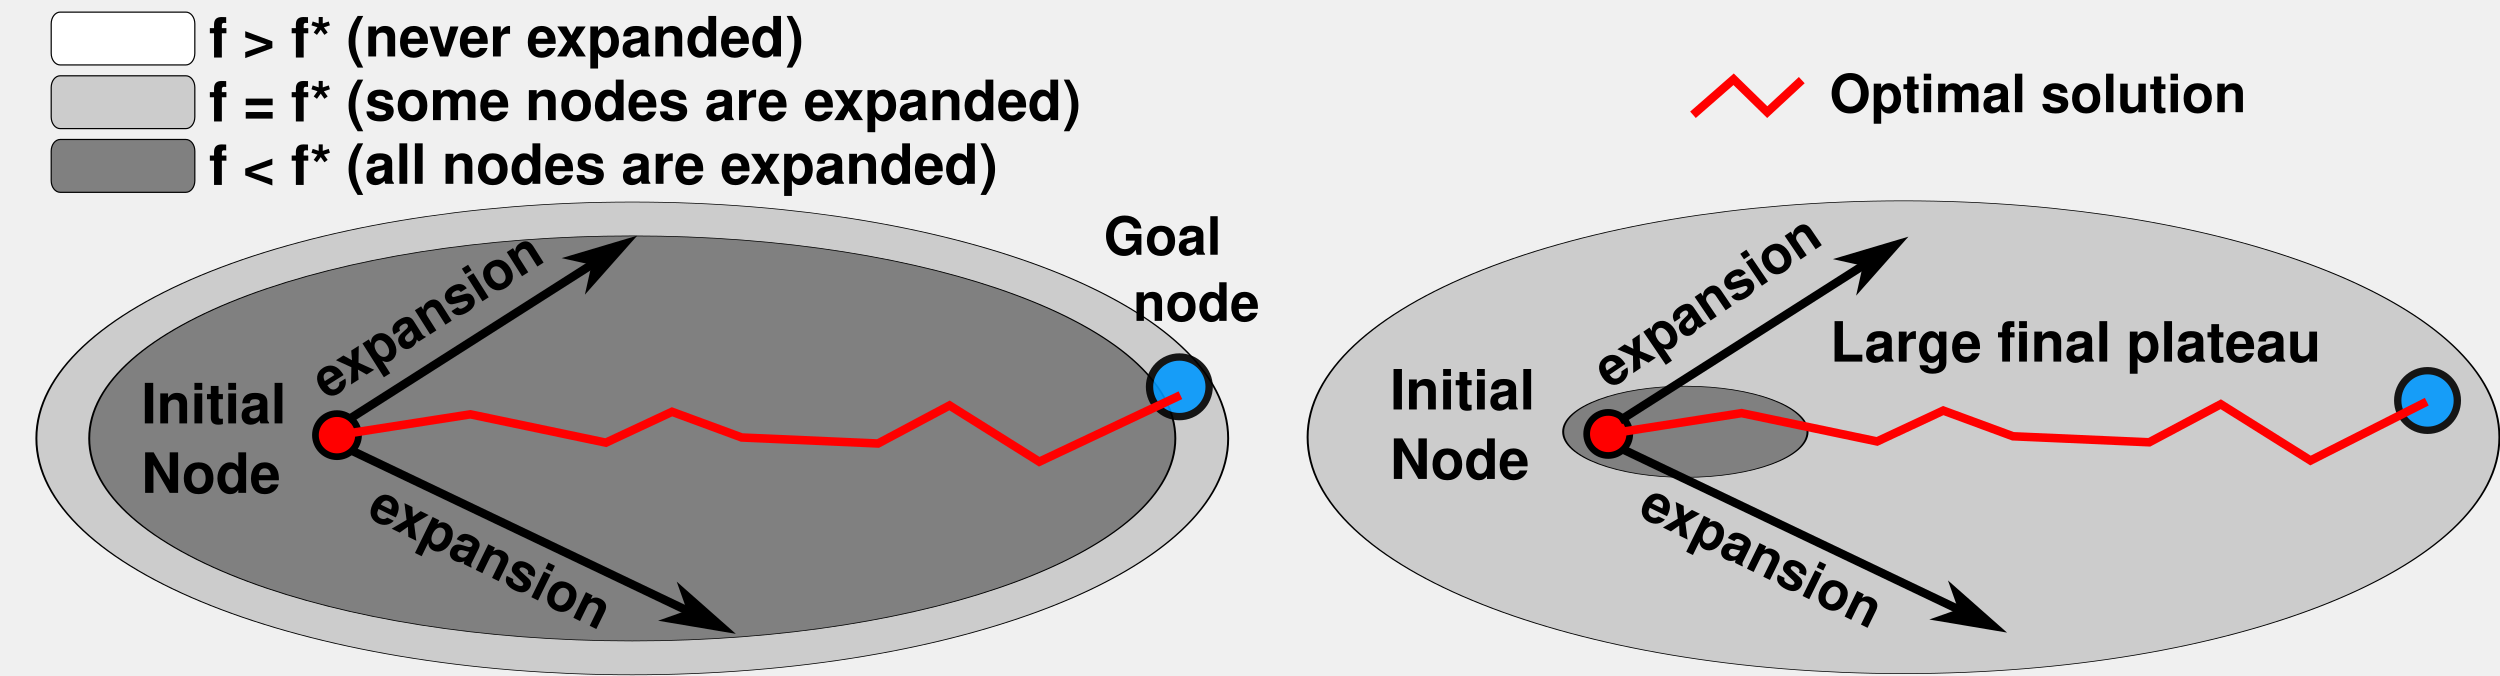
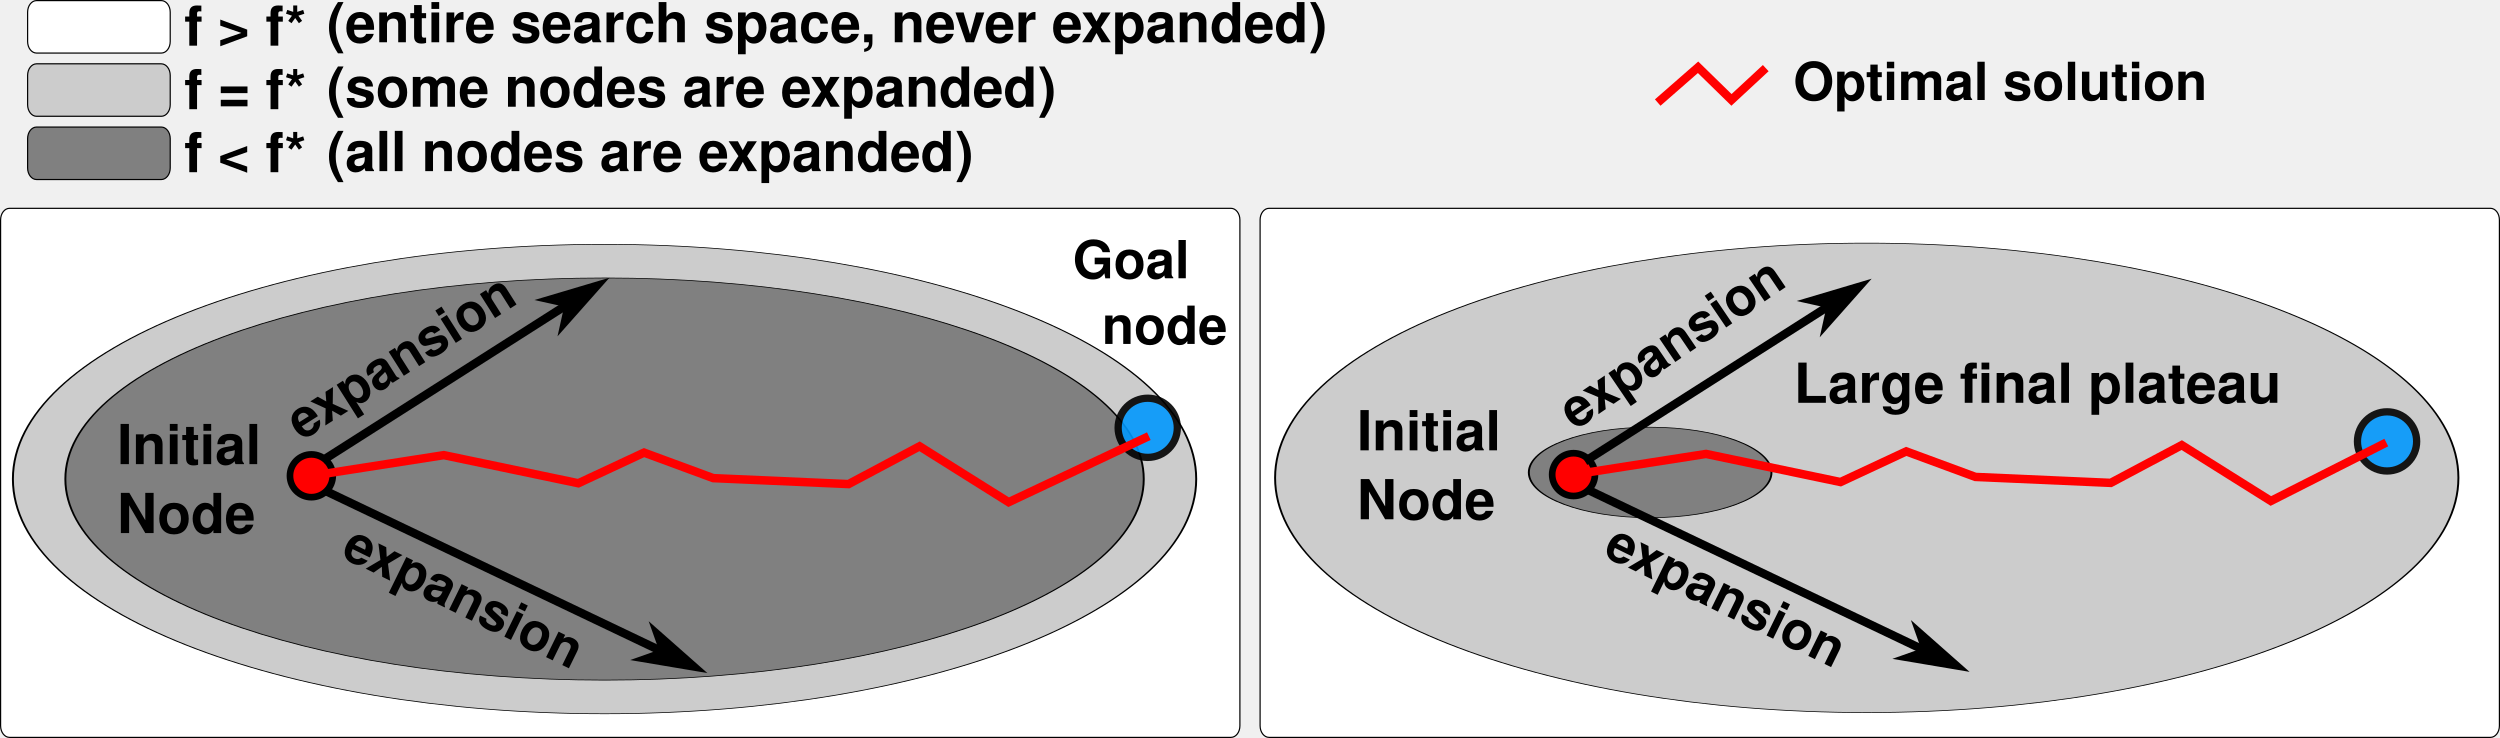
- <svg xmlns="http://www.w3.org/2000/svg" width="540" height="145.89" id="svg2" version="1.1">
+ <svg xmlns="http://www.w3.org/2000/svg" width="543.866" height="160.543" id="svg2" version="1.1">
  <defs id="defs4">
    <marker orient="auto" refY="0" refX="0" id="Arrow1Send" style="overflow:visible">
      <path id="path6182" d="M 0,0 5,-5 -12.5,0 5,5 0,0 z" style="fill-rule:evenodd;stroke:#000000;stroke-width:1pt" transform="matrix(-0.2,0,0,-0.2,-1.2,0)" />
    </marker>
    <marker orient="auto" refY="0" refX="0" id="Arrow1Mend" style="overflow:visible">
      <path id="path6106" d="M 0,0 5,-5 -12.5,0 5,5 0,0 z" style="fill-rule:evenodd;stroke:#000000;stroke-width:1pt" transform="matrix(-0.4,0,0,-0.4,-4,0)" />
    </marker>
    <marker orient="auto" refY="0" refX="0" id="Arrow1Lstart" style="overflow:visible">
      <path id="path14925" d="M 0,0 5,-5 -12.5,0 5,5 0,0 z" style="fill-rule:evenodd;stroke:#000000;stroke-width:1pt" transform="matrix(0.8,0,0,0.8,10,0)" />
    </marker>
    <marker orient="auto" refY="0" refX="0" id="Arrow1Lend" style="overflow:visible">
      <path id="path14928" d="M 0,0 5,-5 -12.5,0 5,5 0,0 z" style="fill-rule:evenodd;stroke:#000000;stroke-width:1pt" transform="matrix(-0.8,0,0,-0.8,-10,0)" />
    </marker>
    <marker orient="auto" refY="0" refX="0" id="Arrow1Lstart-7" style="overflow:visible">
      <path id="path14925-5" d="M 0,0 5,-5 -12.5,0 5,5 0,0 z" style="fill-rule:evenodd;stroke:#000000;stroke-width:1pt" transform="matrix(0.8,0,0,0.8,10,0)" />
    </marker>
    <marker orient="auto" refY="0" refX="0" id="Arrow1Lend-5" style="overflow:visible">
      <path id="path14928-5" d="M 0,0 5,-5 -12.5,0 5,5 0,0 z" style="fill-rule:evenodd;stroke:#000000;stroke-width:1pt" transform="matrix(-0.8,0,0,-0.8,-10,0)" />
    </marker>
    <marker orient="auto" refY="0" refX="0" id="Arrow1Lend-2" style="overflow:visible">
      <path id="path14928-0" d="M 0,0 5,-5 -12.5,0 5,5 0,0 z" style="fill-rule:evenodd;stroke:#000000;stroke-width:1pt" transform="matrix(-0.8,0,0,-0.8,-10,0)" />
    </marker>
    <marker orient="auto" refY="0" refX="0" id="Arrow1Lend-58" style="overflow:visible">
      <path id="path14928-9" d="M 0,0 5,-5 -12.5,0 5,5 0,0 z" style="fill-rule:evenodd;stroke:#000000;stroke-width:1pt" transform="matrix(-0.8,0,0,-0.8,-10,0)" />
    </marker>
    <marker orient="auto" refY="0" refX="0" id="Arrow1Lend-6" style="overflow:visible">
      <path id="path14928-6" d="M 0,0 5,-5 -12.5,0 5,5 0,0 z" style="fill-rule:evenodd;stroke:#000000;stroke-width:1pt" transform="matrix(-0.8,0,0,-0.8,-10,0)" />
    </marker>
    <marker orient="auto" refY="0" refX="0" id="Arrow1Send-0" style="overflow:visible">
      <path id="path6182-1" d="M 0,0 5,-5 -12.5,0 5,5 0,0 z" style="fill-rule:evenodd;stroke:#000000;stroke-width:1pt" transform="matrix(-0.2,0,0,-0.2,-1.2,0)" />
    </marker>
    <marker orient="auto" refY="0" refX="0" id="Arrow1Send-8" style="overflow:visible">
      <path id="path6182-0" d="M 0,0 5,-5 -12.5,0 5,5 0,0 z" style="fill-rule:evenodd;stroke:#000000;stroke-width:1pt" transform="matrix(-0.2,0,0,-0.2,-1.2,0)" />
    </marker>
    <marker orient="auto" refY="0" refX="0" id="Arrow1Send-6" style="overflow:visible">
      <path id="path6182-6" d="M 0,0 5,-5 -12.5,0 5,5 0,0 z" style="fill-rule:evenodd;stroke:#000000;stroke-width:1pt" transform="matrix(-0.2,0,0,-0.2,-1.2,0)" />
    </marker>
    <marker orient="auto" refY="0" refX="0" id="Arrow1Send-61" style="overflow:visible">
      <path id="path6182-18" d="M 0,0 5,-5 -12.5,0 5,5 0,0 z" style="fill-rule:evenodd;stroke:#000000;stroke-width:1pt" transform="matrix(-0.2,0,0,-0.2,-1.2,0)" />
    </marker>
    <marker orient="auto" refY="0" refX="0" id="Arrow1Mend-3" style="overflow:visible">
      <path id="path6106-4" d="M 0,0 5,-5 -12.5,0 5,5 0,0 z" style="fill-rule:evenodd;stroke:#000000;stroke-width:1pt" transform="matrix(-0.4,0,0,-0.4,-4,0)" />
    </marker>
    <marker orient="auto" refY="0" refX="0" id="Arrow1Mend-8" style="overflow:visible">
      <path id="path6106-9" d="M 0,0 5,-5 -12.5,0 5,5 0,0 z" style="fill-rule:evenodd;stroke:#000000;stroke-width:1pt" transform="matrix(-0.4,0,0,-0.4,-4,0)" />
    </marker>
    <marker orient="auto" refY="0" refX="0" id="Arrow1Mend-30" style="overflow:visible">
      <path id="path6106-97" d="M 0,0 5,-5 -12.5,0 5,5 0,0 z" style="fill-rule:evenodd;stroke:#000000;stroke-width:1pt" transform="matrix(-0.4,0,0,-0.4,-4,0)" />
    </marker>
    <marker orient="auto" refY="0" refX="0" id="marker3070" style="overflow:visible">
      <path id="path3072" d="M 0,0 5,-5 -12.5,0 5,5 0,0 z" style="fill-rule:evenodd;stroke:#000000;stroke-width:1pt" transform="matrix(-0.4,0,0,-0.4,-4,0)" />
    </marker>
    <marker orient="auto" refY="0" refX="0" id="Arrow1Mstart" style="overflow:visible">
      <path id="path6043" d="M 0,0 5,-5 -12.5,0 5,5 0,0 z" style="fill-rule:evenodd;stroke:#000000;stroke-width:1pt" transform="matrix(0.4,0,0,0.4,4,0)" />
    </marker>
    <marker orient="auto" refY="0" refX="0" id="marker3076" style="overflow:visible">
      <path id="path3078" d="M 0,0 5,-5 -12.5,0 5,5 0,0 z" style="fill-rule:evenodd;stroke:#000000;stroke-width:1pt" transform="matrix(-0.4,0,0,-0.4,-4,0)" />
    </marker>
    <marker orient="auto" refY="0" refX="0" id="marker3080" style="overflow:visible">
      <path id="path3082" d="M 0,0 5,-5 -12.5,0 5,5 0,0 z" style="fill-rule:evenodd;stroke:#000000;stroke-width:1pt" transform="matrix(-0.4,0,0,-0.4,-4,0)" />
    </marker>
    <marker orient="auto" refY="0" refX="0" id="marker3084" style="overflow:visible">
      <path id="path3086" d="M 0,0 5,-5 -12.5,0 5,5 0,0 z" style="fill-rule:evenodd;stroke:#000000;stroke-width:1pt" transform="matrix(-0.4,0,0,-0.4,-4,0)" />
    </marker>
    <marker orient="auto" refY="0" refX="0" id="Arrow1Mend-5" style="overflow:visible">
      <path id="path6106-8" d="M 0,0 5,-5 -12.5,0 5,5 0,0 z" style="fill-rule:evenodd;stroke:#000000;stroke-width:1pt" transform="matrix(-0.4,0,0,-0.4,-4,0)" />
    </marker>
    <marker orient="auto" refY="0" refX="0" id="marker3134" style="overflow:visible">
      <path id="path3136" d="M 0,0 5,-5 -12.5,0 5,5 0,0 z" style="fill-rule:evenodd;stroke:#000000;stroke-width:1pt" transform="matrix(-0.4,0,0,-0.4,-4,0)" />
    </marker>
    <marker orient="auto" refY="0" refX="0" id="marker3138" style="overflow:visible">
      <path id="path3140" d="M 0,0 5,-5 -12.5,0 5,5 0,0 z" style="fill-rule:evenodd;stroke:#000000;stroke-width:1pt" transform="matrix(-0.4,0,0,-0.4,-4,0)" />
    </marker>
    <marker orient="auto" refY="0" refX="0" id="marker3142" style="overflow:visible">
      <path id="path3144" d="M 0,0 5,-5 -12.5,0 5,5 0,0 z" style="fill-rule:evenodd;stroke:#000000;stroke-width:1pt" transform="matrix(-0.4,0,0,-0.4,-4,0)" />
    </marker>
    <marker orient="auto" refY="0" refX="0" id="Arrow1Mend-84" style="overflow:visible">
      <path id="path6106-7" d="M 0,0 5,-5 -12.5,0 5,5 0,0 z" style="fill-rule:evenodd;stroke:#000000;stroke-width:1pt" transform="matrix(-0.4,0,0,-0.4,-4,0)" />
    </marker>
    <marker orient="auto" refY="0" refX="0" id="marker3251" style="overflow:visible">
      <path id="path3253" d="M 0,0 5,-5 -12.5,0 5,5 0,0 z" style="fill-rule:evenodd;stroke:#000000;stroke-width:1pt" transform="matrix(-0.4,0,0,-0.4,-4,0)" />
    </marker>
    <marker orient="auto" refY="0" refX="0" id="marker3255" style="overflow:visible">
      <path id="path3257" d="M 0,0 5,-5 -12.5,0 5,5 0,0 z" style="fill-rule:evenodd;stroke:#000000;stroke-width:1pt" transform="matrix(-0.4,0,0,-0.4,-4,0)" />
    </marker>
    <marker orient="auto" refY="0" refX="0" id="marker3259" style="overflow:visible">
      <path id="path3261" d="M 0,0 5,-5 -12.5,0 5,5 0,0 z" style="fill-rule:evenodd;stroke:#000000;stroke-width:1pt" transform="matrix(-0.4,0,0,-0.4,-4,0)" />
    </marker>
    <marker orient="auto" refY="0" refX="0" id="Arrow1Mend-55" style="overflow:visible">
      <path id="path6106-6" d="M 0,0 5,-5 -12.5,0 5,5 0,0 z" style="fill-rule:evenodd;stroke:#000000;stroke-width:1pt" transform="matrix(-0.4,0,0,-0.4,-4,0)" />
    </marker>
  </defs>
-   <g id="layer2" style="display:inline" transform="translate(26.27922,-671.106)">
+   <g id="layer2" style="display:inline" transform="translate(21.22683,-673.5899)">
+     <rect style="color:#000000;fill:#ffffff;fill-opacity:1;fill-rule:nonzero;stroke:#000000;stroke-width:0.26;stroke-linecap:butt;stroke-linejoin:miter;stroke-miterlimit:4;stroke-opacity:1;stroke-dasharray:none;stroke-dashoffset:0;marker:none;visibility:visible;display:inline;overflow:visible;enable-background:accumulate" id="rect3219-1" width="269.606" height="115.095" x="252.903" y="718.908" rx="1.944" ry="2.515" />
+     <rect style="color:#000000;fill:#ffffff;fill-opacity:1;fill-rule:nonzero;stroke:#000000;stroke-width:0.26;stroke-linecap:butt;stroke-linejoin:miter;stroke-miterlimit:4;stroke-opacity:1;stroke-dasharray:none;stroke-dashoffset:0;marker:none;visibility:visible;display:inline;overflow:visible;enable-background:accumulate" id="rect3219" width="269.606" height="115.095" x="-21.097" y="718.908" rx="1.944" ry="2.515" />
    <g transform="matrix(0.238017,0,0,0.238017,15.57319,699.5225)" id="g9563" />
    <text id="text8924-4-9" y="697.347" x="18.875" style="font-size:12px;font-style:normal;font-variant:normal;font-weight:bold;font-stretch:normal;text-indent:0;text-align:start;text-decoration:none;line-height:125%;letter-spacing:normal;word-spacing:normal;text-transform:none;direction:ltr;block-progression:tb;writing-mode:lr-tb;text-anchor:start;baseline-shift:baseline;color:#000000;fill:#000000;fill-opacity:1;fill-rule:evenodd;stroke:none;stroke-width:3.949;marker:none;marker-end:url(#Arrow1Mend);visibility:visible;display:inline;overflow:visible;enable-background:accumulate;font-family:Nimbus Sans L;-inkscape-font-specification:Nimbus Sans L Bold" xml:space="preserve">
      <tspan y="697.347" x="18.875" id="tspan16300-1-6">f = f*</tspan>
    </text>
    <text id="text8924-4-9-1" y="683.534" x="18.875" style="font-size:12px;font-style:normal;font-variant:normal;font-weight:bold;font-stretch:normal;text-indent:0;text-align:start;text-decoration:none;line-height:125%;letter-spacing:normal;word-spacing:normal;text-transform:none;direction:ltr;block-progression:tb;writing-mode:lr-tb;text-anchor:start;baseline-shift:baseline;color:#000000;fill:#000000;fill-opacity:1;fill-rule:evenodd;stroke:none;stroke-width:3.949;marker:none;marker-end:url(#Arrow1Mend);visibility:visible;display:inline;overflow:visible;enable-background:accumulate;font-family:Nimbus Sans L;-inkscape-font-specification:Nimbus Sans L Bold" xml:space="preserve">
      <tspan y="683.534" x="18.875" id="tspan16300-1-6-8">f &gt; f*</tspan>
    </text>
    <text xml:space="preserve" style="font-size:11.425px;font-style:normal;font-variant:normal;font-weight:bold;font-stretch:normal;text-indent:0;text-align:start;text-decoration:none;line-height:125%;letter-spacing:normal;word-spacing:normal;text-transform:none;direction:ltr;block-progression:tb;writing-mode:lr-tb;text-anchor:start;baseline-shift:baseline;color:#000000;fill:#000000;fill-opacity:1;fill-rule:evenodd;stroke:none;stroke-width:5.244;marker:none;visibility:visible;display:inline;overflow:visible;enable-background:accumulate;font-family:Nimbus Sans L;-inkscape-font-specification:Nimbus Sans L Bold" x="368.897" y="695.347" id="text3966">
      <tspan id="tspan3968" x="368.897" y="695.347">Optimal solution</tspan>
    </text>
-     <text xml:space="preserve" style="font-size:12px;font-style:normal;font-variant:normal;font-weight:bold;font-stretch:normal;text-indent:0;text-align:start;text-decoration:none;line-height:125%;letter-spacing:normal;word-spacing:normal;text-transform:none;direction:ltr;block-progression:tb;writing-mode:lr-tb;text-anchor:start;baseline-shift:baseline;color:#000000;fill:#000000;fill-opacity:1;fill-rule:evenodd;stroke:none;stroke-width:3.949;marker:none;marker-end:url(#Arrow1Mend);visibility:visible;display:inline;overflow:visible;enable-background:accumulate;font-family:Nimbus Sans L;-inkscape-font-specification:Nimbus Sans L Bold" x="48.533" y="683.303" id="text4003">
-       <tspan id="tspan4005" x="48.533" y="683.303">(never expanded)</tspan>
+     <text xml:space="preserve" style="font-size:12px;font-style:normal;font-variant:normal;font-weight:bold;font-stretch:normal;text-indent:0;text-align:start;text-decoration:none;line-height:125%;letter-spacing:normal;word-spacing:normal;text-transform:none;direction:ltr;block-progression:tb;writing-mode:lr-tb;text-anchor:start;baseline-shift:baseline;color:#000000;fill:#000000;fill-opacity:1;fill-rule:evenodd;stroke:none;stroke-width:3.949;marker:none;marker-end:url(#Arrow1Mend);visibility:visible;display:inline;overflow:visible;enable-background:accumulate;font-family:Nimbus Sans L;-inkscape-font-specification:Nimbus Sans L Bold" x="49.861" y="696.803" id="text4003-1">
+       <tspan id="tspan4005-6" x="49.861" y="696.803">(some nodes are expanded)</tspan>
    </text>
-     <text xml:space="preserve" style="font-size:12px;font-style:normal;font-variant:normal;font-weight:bold;font-stretch:normal;text-indent:0;text-align:start;text-decoration:none;line-height:125%;letter-spacing:normal;word-spacing:normal;text-transform:none;direction:ltr;block-progression:tb;writing-mode:lr-tb;text-anchor:start;baseline-shift:baseline;color:#000000;fill:#000000;fill-opacity:1;fill-rule:evenodd;stroke:none;stroke-width:3.949;marker:none;marker-end:url(#Arrow1Mend);visibility:visible;display:inline;overflow:visible;enable-background:accumulate;font-family:Nimbus Sans L;-inkscape-font-specification:Nimbus Sans L Bold" x="48.533" y="697.058" id="text4003-1">
-       <tspan id="tspan4005-6" x="48.533" y="697.058">(some nodes are expanded)</tspan>
-     </text>
-     <text xml:space="preserve" style="font-size:12px;font-style:normal;font-variant:normal;font-weight:bold;font-stretch:normal;text-indent:0;text-align:start;text-decoration:none;line-height:125%;letter-spacing:normal;word-spacing:normal;text-transform:none;direction:ltr;block-progression:tb;writing-mode:lr-tb;text-anchor:start;baseline-shift:baseline;color:#000000;fill:#000000;fill-opacity:1;fill-rule:evenodd;stroke:none;stroke-width:3.949;marker:none;marker-end:url(#Arrow1Mend);visibility:visible;display:inline;overflow:visible;enable-background:accumulate;font-family:Nimbus Sans L;-inkscape-font-specification:Nimbus Sans L Bold" x="48.533" y="710.814" id="text4003-1-7">
-       <tspan x="48.533" y="710.814" id="tspan4049">(all nodes are expanded)</tspan>
+     <text xml:space="preserve" style="font-size:12px;font-style:normal;font-variant:normal;font-weight:bold;font-stretch:normal;text-indent:0;text-align:start;text-decoration:none;line-height:125%;letter-spacing:normal;word-spacing:normal;text-transform:none;direction:ltr;block-progression:tb;writing-mode:lr-tb;text-anchor:start;baseline-shift:baseline;color:#000000;fill:#000000;fill-opacity:1;fill-rule:evenodd;stroke:none;stroke-width:3.949;marker:none;marker-end:url(#Arrow1Mend);visibility:visible;display:inline;overflow:visible;enable-background:accumulate;font-family:Nimbus Sans L;-inkscape-font-specification:Nimbus Sans L Bold" x="49.861" y="710.814" id="text4003-1-7">
+       <tspan x="49.861" y="710.814" id="tspan4049">(all nodes are expanded)</tspan>
    </text>
    <text xml:space="preserve" style="font-size:12px;font-style:normal;font-variant:normal;font-weight:bold;font-stretch:normal;text-indent:0;text-align:start;text-decoration:none;line-height:125%;letter-spacing:normal;word-spacing:normal;text-transform:none;direction:ltr;block-progression:tb;writing-mode:lr-tb;text-anchor:start;baseline-shift:baseline;color:#000000;fill:#000000;fill-opacity:1;fill-rule:evenodd;stroke:none;stroke-width:3.949;marker:none;marker-end:url(#Arrow1Mend);visibility:visible;display:inline;overflow:visible;enable-background:accumulate;font-family:Nimbus Sans L;-inkscape-font-specification:Nimbus Sans L Bold" x="18.875" y="711.045" id="text8924-4-9-8">
      <tspan id="tspan16300-1-6-5" x="18.875" y="711.045">f &lt; f*</tspan>
    </text>
    <rect style="color:#000000;fill:#ffffff;fill-opacity:1;fill-rule:evenodd;stroke:#000000;stroke-width:0.26;stroke-miterlimit:4;stroke-opacity:1;stroke-dasharray:none;marker:none;visibility:visible;display:inline;overflow:visible;enable-background:accumulate" id="rect5579" width="31.023" height="11.414" x="-15.22" y="673.72" rx="1.944" ry="2.515" />
    <rect style="color:#000000;fill:#cccccc;fill-opacity:1;fill-rule:nonzero;stroke:#000000;stroke-width:0.26;stroke-miterlimit:4;stroke-opacity:1;stroke-dasharray:none;marker:none;visibility:visible;display:inline;overflow:visible;enable-background:accumulate" id="rect5579-2" width="31.023" height="11.414" x="-15.22" y="687.475" rx="1.944" ry="2.515" />
    <rect style="color:#000000;fill:#808080;fill-opacity:1;fill-rule:nonzero;stroke:#000000;stroke-width:0.26;stroke-miterlimit:4;stroke-opacity:1;stroke-dasharray:none;marker:none;visibility:visible;display:inline;overflow:visible;enable-background:accumulate" id="rect5579-3" width="31.023" height="11.414" x="-15.22" y="701.231" rx="1.944" ry="2.515" />
    <text xml:space="preserve" style="font-size:7.343px;font-style:normal;font-variant:normal;font-weight:bold;font-stretch:normal;text-indent:0;text-align:start;text-decoration:none;line-height:125%;letter-spacing:normal;word-spacing:normal;text-transform:none;direction:ltr;block-progression:tb;writing-mode:lr-tb;text-anchor:start;baseline-shift:baseline;color:#000000;fill:#808080;fill-opacity:1;fill-rule:nonzero;stroke:#000000;stroke-width:0.26;stroke-linecap:butt;stroke-linejoin:miter;stroke-miterlimit:4;stroke-opacity:1;stroke-dasharray:none;stroke-dashoffset:0;marker:none;marker-end:url(#Arrow1Mend);visibility:visible;display:inline;overflow:visible;enable-background:accumulate;font-family:Nimbus Sans L;-inkscape-font-specification:Nimbus Sans L Bold" x="149.322" y="685.002" id="text5640">
      <tspan id="tspan5642" x="149.322" y="685.002" style="stroke-width:0.26" />
    </text>
-     <path style="color:#000000;fill:#cccccc;fill-opacity:1;stroke:#000000;stroke-width:0.441;stroke-miterlimit:4;stroke-dasharray:none;marker:none;visibility:visible;display:inline;overflow:visible;enable-background:accumulate" id="path6605-2-8-3-4-8" d="m 641.144,193.608 c 0,78.3 -59.67,141.774 -133.278,141.774 -73.607,0 -133.278,-63.474 -133.278,-141.774 0,-78.3 59.67,-141.774 133.278,-141.774 73.607,0 133.278,63.474 133.278,141.774 z" transform="matrix(0.9657451,0,0,0.3601558,-105.5909,695.8147)" />
-     <path style="color:#000000;fill:#808080;stroke:#000000;stroke-width:0.441;stroke-linecap:butt;stroke-linejoin:miter;stroke-miterlimit:4;stroke-opacity:1;stroke-dasharray:none;stroke-dashoffset:0;marker:none;visibility:visible;display:inline;overflow:visible;enable-background:accumulate" id="path6605-2-8-3-7" d="m 535.196,193.608 c 0,15.094 -12.236,27.33 -27.33,27.33 -15.094,0 -27.33,-12.236 -27.33,-27.33 0,-15.094 12.236,-27.33 27.33,-27.33 15.094,0 27.33,12.236 27.33,27.33 z" transform="matrix(0.9657451,0,0,0.3601558,-152.7106,694.644)" />
-     <path transform="matrix(0.6582698,0,0,0.6582698,243.2957,671.2214)" style="color:#000000;fill:#ff0000;fill-opacity:1;fill-rule:evenodd;stroke:#000000;stroke-width:2.202;marker:none;visibility:visible;display:inline;overflow:visible;enable-background:accumulate" id="path2985-54-8-6" d="m 125.259,142.215 c 0,3.905 -3.166,7.071 -7.071,7.071 -3.905,0 -7.071,-3.166 -7.071,-7.071 0,-3.905 3.166,-7.071 7.071,-7.071 3.905,0 7.071,3.166 7.071,7.071 z" />
-     <path style="fill:none;stroke:#000000;stroke-width:1.843;stroke-linecap:butt;stroke-linejoin:miter;stroke-miterlimit:4;stroke-opacity:1;stroke-dasharray:none;marker-start:none;marker-end:url(#Arrow1Mend);display:inline" d="m 324.337,768.204 79.63,37.982" id="path15908-7-6-3" />
-     <path style="opacity:0.898;color:#000000;fill:#0197fd;fill-opacity:1;fill-rule:evenodd;stroke:#000000;stroke-width:4.32;stroke-miterlimit:4;stroke-dasharray:none;marker:none;visibility:visible;display:inline;overflow:visible;enable-background:accumulate" id="path5769-6" d="m 802.759,230.385 c 0,9.686 -7.852,17.538 -17.538,17.538 -9.686,0 -17.538,-7.852 -17.538,-17.538 0,-9.686 7.852,-17.538 17.538,-17.538 9.686,0 17.538,7.852 17.538,17.538 z" transform="matrix(0.3671305,0,0,0.3671305,209.7899,673.0345)" />
-     <path style="fill:none;stroke:#ff0000;stroke-width:1.843;stroke-linecap:butt;stroke-linejoin:miter;stroke-miterlimit:5.3;stroke-opacity:1;stroke-dasharray:none;display:inline" d="m 321.095,764.837 28.817,-4.497 29.26,6.119 14.296,-6.667 15.054,5.551 29.437,1.296 15.447,-8.219 19.383,12.157 25.114,-12.71" id="path14326-3" />
-     <text xml:space="preserve" style="font-size:11.425px;font-style:normal;font-variant:normal;font-weight:bold;font-stretch:normal;text-indent:0;text-align:start;text-decoration:none;line-height:125%;letter-spacing:normal;word-spacing:normal;text-transform:none;direction:ltr;block-progression:tb;writing-mode:lr-tb;text-anchor:start;baseline-shift:baseline;color:#000000;fill:#000000;fill-opacity:1;fill-rule:evenodd;stroke:none;stroke-width:5.244;marker:none;visibility:visible;display:inline;overflow:visible;enable-background:accumulate;font-family:Nimbus Sans L;-inkscape-font-specification:Nimbus Sans L Bold" x="638.224" y="558.348" id="text3050-8" transform="matrix(0.8979009,0.4401976,-0.4401976,0.8979009,0,0)">
-       <tspan id="tspan3052-8" x="638.224" y="558.348">expansion</tspan>
+     <path style="color:#000000;fill:#cccccc;fill-opacity:1;stroke:#000000;stroke-width:0.441;stroke-miterlimit:4;stroke-dasharray:none;marker:none;visibility:visible;display:inline;overflow:visible;enable-background:accumulate" id="path6605-2-8-3-4-8" d="m 641.144,193.608 c 0,78.3 -59.67,141.774 -133.278,141.774 -73.607,0 -133.278,-63.474 -133.278,-141.774 0,-78.3 59.67,-141.774 133.278,-141.774 73.607,0 133.278,63.474 133.278,141.774 z" transform="matrix(0.9657451,0,0,0.3601558,-105.5909,707.8147)" />
+     <path style="color:#000000;fill:#808080;stroke:#000000;stroke-width:0.441;stroke-linecap:butt;stroke-linejoin:miter;stroke-miterlimit:4;stroke-opacity:1;stroke-dasharray:none;stroke-dashoffset:0;marker:none;visibility:visible;display:inline;overflow:visible;enable-background:accumulate" id="path6605-2-8-3-7" d="m 535.196,193.608 c 0,15.094 -12.236,27.33 -27.33,27.33 -15.094,0 -27.33,-12.236 -27.33,-27.33 0,-15.094 12.236,-27.33 27.33,-27.33 15.094,0 27.33,12.236 27.33,27.33 z" transform="matrix(0.9657451,0,0,0.3601558,-152.7106,706.644)" />
+     <path transform="matrix(0.6582698,0,0,0.6582698,243.2957,683.2214)" style="color:#000000;fill:#ff0000;fill-opacity:1;fill-rule:evenodd;stroke:#000000;stroke-width:2.202;marker:none;visibility:visible;display:inline;overflow:visible;enable-background:accumulate" id="path2985-54-8-6" d="m 125.259,142.215 c 0,3.905 -3.166,7.071 -7.071,7.071 -3.905,0 -7.071,-3.166 -7.071,-7.071 0,-3.905 3.166,-7.071 7.071,-7.071 3.905,0 7.071,3.166 7.071,7.071 z" />
+     <path style="fill:none;stroke:#000000;stroke-width:1.843;stroke-linecap:butt;stroke-linejoin:miter;stroke-miterlimit:4;stroke-opacity:1;stroke-dasharray:none;marker-start:none;marker-end:url(#Arrow1Mend);display:inline" d="m 324.337,780.204 79.63,37.982" id="path15908-7-6-3" />
+     <path style="opacity:0.898;color:#000000;fill:#0197fd;fill-opacity:1;fill-rule:evenodd;stroke:#000000;stroke-width:4.32;stroke-miterlimit:4;stroke-dasharray:none;marker:none;visibility:visible;display:inline;overflow:visible;enable-background:accumulate" id="path5769-6" d="m 802.759,230.385 c 0,9.686 -7.852,17.538 -17.538,17.538 -9.686,0 -17.538,-7.852 -17.538,-17.538 0,-9.686 7.852,-17.538 17.538,-17.538 9.686,0 17.538,7.852 17.538,17.538 z" transform="matrix(0.3671305,0,0,0.3671305,209.7899,685.0345)" />
+     <path style="fill:none;stroke:#ff0000;stroke-width:1.843;stroke-linecap:butt;stroke-linejoin:miter;stroke-miterlimit:5.3;stroke-opacity:1;stroke-dasharray:none;display:inline" d="m 321.095,776.837 28.817,-4.497 29.26,6.119 14.296,-6.667 15.054,5.551 29.437,1.296 15.447,-8.219 19.383,12.157 25.114,-12.71" id="path14326-3" />
+     <text xml:space="preserve" style="font-size:11.425px;font-style:normal;font-variant:normal;font-weight:bold;font-stretch:normal;text-indent:0;text-align:start;text-decoration:none;line-height:125%;letter-spacing:normal;word-spacing:normal;text-transform:none;direction:ltr;block-progression:tb;writing-mode:lr-tb;text-anchor:start;baseline-shift:baseline;color:#000000;fill:#000000;fill-opacity:1;fill-rule:evenodd;stroke:none;stroke-width:5.244;marker:none;visibility:visible;display:inline;overflow:visible;enable-background:accumulate;font-family:Nimbus Sans L;-inkscape-font-specification:Nimbus Sans L Bold" x="643.506" y="569.122" id="text3050-8" transform="matrix(0.8979009,0.4401976,-0.4401976,0.8979009,0,0)">
+       <tspan id="tspan3052-8" x="643.506" y="569.122">expansion</tspan>
    </text>
-     <text xml:space="preserve" style="font-size:12px;font-style:normal;font-variant:normal;font-weight:bold;font-stretch:normal;text-indent:0;text-align:start;text-decoration:none;line-height:125%;letter-spacing:normal;word-spacing:normal;text-transform:none;direction:ltr;block-progression:tb;writing-mode:lr-tb;text-anchor:start;baseline-shift:baseline;color:#000000;fill:#000000;fill-opacity:1;fill-rule:evenodd;stroke:none;stroke-width:3.949;marker:none;marker-end:url(#Arrow1Mend);visibility:visible;display:inline;overflow:visible;enable-background:accumulate;font-family:Nimbus Sans L;-inkscape-font-specification:Nimbus Sans L Bold" x="273.977" y="759.551" id="text5529-5">
-       <tspan id="tspan5531-3" x="273.977" y="759.551">Initial</tspan>
-       <tspan x="273.977" y="774.551" id="tspan5550-6">Node</tspan>
+     <text xml:space="preserve" style="font-size:12px;font-style:normal;font-variant:normal;font-weight:bold;font-stretch:normal;text-indent:0;text-align:start;text-decoration:none;line-height:125%;letter-spacing:normal;word-spacing:normal;text-transform:none;direction:ltr;block-progression:tb;writing-mode:lr-tb;text-anchor:start;baseline-shift:baseline;color:#000000;fill:#000000;fill-opacity:1;fill-rule:evenodd;stroke:none;stroke-width:3.949;marker:none;marker-end:url(#Arrow1Mend);visibility:visible;display:inline;overflow:visible;enable-background:accumulate;font-family:Nimbus Sans L;-inkscape-font-specification:Nimbus Sans L Bold" x="273.977" y="771.551" id="text5529-5">
+       <tspan id="tspan5531-3" x="273.977" y="771.551">Initial</tspan>
+       <tspan x="273.977" y="786.551" id="tspan5550-6">Node</tspan>
    </text>
-     <text xml:space="preserve" style="font-size:12px;font-style:normal;font-variant:normal;font-weight:bold;font-stretch:normal;text-indent:0;text-align:start;text-decoration:none;line-height:125%;letter-spacing:normal;word-spacing:normal;text-transform:none;direction:ltr;block-progression:tb;writing-mode:lr-tb;text-anchor:start;baseline-shift:baseline;color:#000000;fill:#000000;fill-opacity:1;fill-rule:evenodd;stroke:none;stroke-width:3.949;marker:none;marker-end:url(#Arrow1Mend);visibility:visible;display:inline;overflow:visible;enable-background:accumulate;font-family:Nimbus Sans L;-inkscape-font-specification:Nimbus Sans L Bold" x="369.03" y="749.22" id="text6507">
-       <tspan id="tspan6509" x="369.03" y="749.22">Large final plateau</tspan>
+     <text xml:space="preserve" style="font-size:12px;font-style:normal;font-variant:normal;font-weight:bold;font-stretch:normal;text-indent:0;text-align:start;text-decoration:none;line-height:125%;letter-spacing:normal;word-spacing:normal;text-transform:none;direction:ltr;block-progression:tb;writing-mode:lr-tb;text-anchor:start;baseline-shift:baseline;color:#000000;fill:#000000;fill-opacity:1;fill-rule:evenodd;stroke:none;stroke-width:3.949;marker:none;marker-end:url(#Arrow1Mend);visibility:visible;display:inline;overflow:visible;enable-background:accumulate;font-family:Nimbus Sans L;-inkscape-font-specification:Nimbus Sans L Bold" x="369.03" y="761.22" id="text6507">
+       <tspan id="tspan6509" x="369.03" y="761.22">Large final plateau</tspan>
    </text>
-     <path style="color:#000000;fill:#cccccc;fill-opacity:1;stroke:#000000;stroke-width:0.441;stroke-miterlimit:4;stroke-dasharray:none;marker:none;visibility:visible;display:inline;overflow:visible;enable-background:accumulate" id="path6605-2-8-3-4" d="m 641.144,193.608 c 0,78.3 -59.67,141.774 -133.278,141.774 -73.607,0 -133.278,-63.474 -133.278,-141.774 0,-78.3 59.67,-141.774 133.278,-141.774 73.607,0 133.278,63.474 133.278,141.774 z" transform="matrix(0.9657451,0,0,0.3601558,-380.1777,696.0761)" />
-     <path style="color:#000000;fill:#808080;stroke:#000000;stroke-width:0.441;stroke-linecap:butt;stroke-linejoin:miter;stroke-miterlimit:4;stroke-opacity:1;stroke-dasharray:none;stroke-dashoffset:0;marker:none;visibility:visible;display:inline;overflow:visible;enable-background:accumulate" id="path6605-2-8-3" d="m 629.325,193.608 c 0,67.08 -54.379,121.459 -121.459,121.459 -67.08,0 -121.459,-54.379 -121.459,-121.459 0,-67.08 54.379,-121.459 121.459,-121.459 67.08,0 121.459,54.379 121.459,121.459 z" transform="matrix(0.9657451,0,0,0.3601558,-380.1777,696.0761)" />
-     <path transform="matrix(0.6582698,0,0,0.6582698,-31.291,671.4828)" style="color:#000000;fill:#ff0000;fill-opacity:1;fill-rule:evenodd;stroke:#000000;stroke-width:2.202;marker:none;visibility:visible;display:inline;overflow:visible;enable-background:accumulate" id="path2985-54-8" d="m 125.259,142.215 c 0,3.905 -3.166,7.071 -7.071,7.071 -3.905,0 -7.071,-3.166 -7.071,-7.071 0,-3.905 3.166,-7.071 7.071,-7.071 3.905,0 7.071,3.166 7.071,7.071 z" />
+     <path style="color:#000000;fill:#cccccc;fill-opacity:1;stroke:#000000;stroke-width:0.441;stroke-miterlimit:4;stroke-dasharray:none;marker:none;visibility:visible;display:inline;overflow:visible;enable-background:accumulate" id="path6605-2-8-3-4" d="m 641.144,193.608 c 0,78.3 -59.67,141.774 -133.278,141.774 -73.607,0 -133.278,-63.474 -133.278,-141.774 0,-78.3 59.67,-141.774 133.278,-141.774 73.607,0 133.278,63.474 133.278,141.774 z" transform="matrix(0.9657451,0,0,0.3601558,-380.1777,708.0761)" />
+     <path style="color:#000000;fill:#808080;stroke:#000000;stroke-width:0.441;stroke-linecap:butt;stroke-linejoin:miter;stroke-miterlimit:4;stroke-opacity:1;stroke-dasharray:none;stroke-dashoffset:0;marker:none;visibility:visible;display:inline;overflow:visible;enable-background:accumulate" id="path6605-2-8-3" d="m 629.325,193.608 c 0,67.08 -54.379,121.459 -121.459,121.459 -67.08,0 -121.459,-54.379 -121.459,-121.459 0,-67.08 54.379,-121.459 121.459,-121.459 67.08,0 121.459,54.379 121.459,121.459 z" transform="matrix(0.9657451,0,0,0.3601558,-380.1777,708.0761)" />
+     <path transform="matrix(0.6582698,0,0,0.6582698,-31.291,683.4828)" style="color:#000000;fill:#ff0000;fill-opacity:1;fill-rule:evenodd;stroke:#000000;stroke-width:2.202;marker:none;visibility:visible;display:inline;overflow:visible;enable-background:accumulate" id="path2985-54-8" d="m 125.259,142.215 c 0,3.905 -3.166,7.071 -7.071,7.071 -3.905,0 -7.071,-3.166 -7.071,-7.071 0,-3.905 3.166,-7.071 7.071,-7.071 3.905,0 7.071,3.166 7.071,7.071 z" />
    <text xml:space="preserve" style="font-size:6.664px;font-style:italic;font-variant:normal;font-weight:normal;font-stretch:normal;text-indent:0;text-align:center;text-decoration:none;line-height:125%;letter-spacing:normal;word-spacing:normal;text-transform:none;direction:ltr;block-progression:tb;writing-mode:lr-tb;text-anchor:middle;baseline-shift:baseline;color:#000000;fill:#ffffff;fill-opacity:1;fill-rule:evenodd;stroke:#000000;stroke-width:0.666;stroke-linecap:butt;stroke-linejoin:miter;stroke-miterlimit:4;stroke-opacity:1;stroke-dasharray:none;stroke-dashoffset:0;marker:none;visibility:visible;display:inline;overflow:visible;enable-background:accumulate;font-family:Times New Roman;-inkscape-font-specification:'Times New Roman, Italic'" x="97.251" y="735.217" id="text16302">
      <tspan id="tspan16304" x="97.251" y="735.217" style="stroke-width:0.666" />
    </text>
-     <path style="fill:none;stroke:#000000;stroke-width:1.843;stroke-linecap:butt;stroke-linejoin:miter;stroke-miterlimit:4;stroke-opacity:1;stroke-dasharray:none;marker-start:none;marker-end:url(#Arrow1Mend);display:inline" d="M 48.996,761.733 108.295,723.959" id="path15908-7" />
-     <path style="fill:none;stroke:#000000;stroke-width:1.843;stroke-linecap:butt;stroke-linejoin:miter;stroke-miterlimit:4;stroke-opacity:1;stroke-dasharray:none;marker-start:none;marker-end:url(#Arrow1Mend);display:inline" d="m 49.751,768.466 79.63,37.982" id="path15908-7-6" />
-     <path style="opacity:0.898;color:#000000;fill:#0197fd;fill-opacity:1;fill-rule:evenodd;stroke:#000000;stroke-width:4.32;stroke-miterlimit:4;stroke-dasharray:none;marker:none;visibility:visible;display:inline;overflow:visible;enable-background:accumulate" id="path5769" d="m 802.759,230.385 c 0,9.686 -7.852,17.538 -17.538,17.538 -9.686,0 -17.538,-7.852 -17.538,-17.538 0,-9.686 7.852,-17.538 17.538,-17.538 9.686,0 17.538,7.852 17.538,17.538 z" transform="matrix(0.3671305,0,0,0.3671305,-59.8215,670.0766)" />
-     <path style="fill:none;stroke:#ff0000;stroke-width:1.843;stroke-linecap:butt;stroke-linejoin:miter;stroke-miterlimit:5.3;stroke-opacity:1;stroke-dasharray:none;display:inline" d="m 46.508,765.099 28.817,-4.497 29.26,6.119 14.296,-6.667 15.054,5.551 29.437,1.296 15.447,-8.219 19.383,12.157 30.494,-14.365" id="path14326" />
-     <text xml:space="preserve" style="font-size:11.425px;font-style:normal;font-variant:normal;font-weight:bold;font-stretch:normal;text-indent:0;text-align:start;text-decoration:none;line-height:125%;letter-spacing:normal;word-spacing:normal;text-transform:none;direction:ltr;block-progression:tb;writing-mode:lr-tb;text-anchor:start;baseline-shift:baseline;color:#000000;fill:#000000;fill-opacity:1;fill-rule:evenodd;stroke:none;stroke-width:5.244;marker:none;visibility:visible;display:inline;overflow:visible;enable-background:accumulate;font-family:Nimbus Sans L;-inkscape-font-specification:Nimbus Sans L Bold" x="212.137" y="726.128" id="text3046">
-       <tspan id="tspan3048" x="212.137" y="726.128">Goal</tspan>
-       <tspan x="212.137" y="740.409" id="tspan3365">  node</tspan>
+     <path style="fill:none;stroke:#000000;stroke-width:1.843;stroke-linecap:butt;stroke-linejoin:miter;stroke-miterlimit:4;stroke-opacity:1;stroke-dasharray:none;marker-start:none;marker-end:url(#Arrow1Mend);display:inline" d="M 48.996,773.733 108.295,735.959" id="path15908-7" />
+     <path style="fill:none;stroke:#000000;stroke-width:1.843;stroke-linecap:butt;stroke-linejoin:miter;stroke-miterlimit:4;stroke-opacity:1;stroke-dasharray:none;marker-start:none;marker-end:url(#Arrow1Mend);display:inline" d="m 49.751,780.466 79.63,37.982" id="path15908-7-6" />
+     <path style="opacity:0.898;color:#000000;fill:#0197fd;fill-opacity:1;fill-rule:evenodd;stroke:#000000;stroke-width:4.32;stroke-miterlimit:4;stroke-dasharray:none;marker:none;visibility:visible;display:inline;overflow:visible;enable-background:accumulate" id="path5769" d="m 802.759,230.385 c 0,9.686 -7.852,17.538 -17.538,17.538 -9.686,0 -17.538,-7.852 -17.538,-17.538 0,-9.686 7.852,-17.538 17.538,-17.538 9.686,0 17.538,7.852 17.538,17.538 z" transform="matrix(0.3671305,0,0,0.3671305,-59.8215,682.0766)" />
+     <path style="fill:none;stroke:#ff0000;stroke-width:1.843;stroke-linecap:butt;stroke-linejoin:miter;stroke-miterlimit:5.3;stroke-opacity:1;stroke-dasharray:none;display:inline" d="m 46.508,777.099 28.817,-4.497 29.26,6.119 14.296,-6.667 15.054,5.551 29.437,1.296 15.447,-8.219 19.383,12.157 30.494,-14.365" id="path14326" />
+     <text xml:space="preserve" style="font-size:11.425px;font-style:normal;font-variant:normal;font-weight:bold;font-stretch:normal;text-indent:0;text-align:start;text-decoration:none;line-height:125%;letter-spacing:normal;word-spacing:normal;text-transform:none;direction:ltr;block-progression:tb;writing-mode:lr-tb;text-anchor:start;baseline-shift:baseline;color:#000000;fill:#000000;fill-opacity:1;fill-rule:evenodd;stroke:none;stroke-width:5.244;marker:none;visibility:visible;display:inline;overflow:visible;enable-background:accumulate;font-family:Nimbus Sans L;-inkscape-font-specification:Nimbus Sans L Bold" x="212.137" y="734.128" id="text3046">
+       <tspan id="tspan3048" x="212.137" y="734.128">Goal</tspan>
+       <tspan x="212.137" y="748.409" id="tspan3365">  node</tspan>
    </text>
-     <text xml:space="preserve" style="font-size:11.425px;font-style:normal;font-variant:normal;font-weight:bold;font-stretch:normal;text-indent:0;text-align:start;text-decoration:none;line-height:125%;letter-spacing:normal;word-spacing:normal;text-transform:none;direction:ltr;block-progression:tb;writing-mode:lr-tb;text-anchor:start;baseline-shift:baseline;color:#000000;fill:#000000;fill-opacity:1;fill-rule:evenodd;stroke:none;stroke-width:5.244;marker:none;visibility:visible;display:inline;overflow:visible;enable-background:accumulate;font-family:Nimbus Sans L;-inkscape-font-specification:Nimbus Sans L Bold" x="391.787" y="679.455" id="text3050" transform="matrix(0.8979009,0.4401976,-0.4401976,0.8979009,0,0)">
-       <tspan id="tspan3052" x="391.787" y="679.455">expansion</tspan>
+     <text xml:space="preserve" style="font-size:11.425px;font-style:normal;font-variant:normal;font-weight:bold;font-stretch:normal;text-indent:0;text-align:start;text-decoration:none;line-height:125%;letter-spacing:normal;word-spacing:normal;text-transform:none;direction:ltr;block-progression:tb;writing-mode:lr-tb;text-anchor:start;baseline-shift:baseline;color:#000000;fill:#000000;fill-opacity:1;fill-rule:evenodd;stroke:none;stroke-width:5.244;marker:none;visibility:visible;display:inline;overflow:visible;enable-background:accumulate;font-family:Nimbus Sans L;-inkscape-font-specification:Nimbus Sans L Bold" x="397.07" y="690.229" id="text3050" transform="matrix(0.8979009,0.4401976,-0.4401976,0.8979009,0,0)">
+       <tspan id="tspan3052" x="397.07" y="690.229">expansion</tspan>
    </text>
-     <text xml:space="preserve" style="font-size:12px;font-style:normal;font-variant:normal;font-weight:bold;font-stretch:normal;text-indent:0;text-align:start;text-decoration:none;line-height:125%;letter-spacing:normal;word-spacing:normal;text-transform:none;direction:ltr;block-progression:tb;writing-mode:lr-tb;text-anchor:start;baseline-shift:baseline;color:#000000;fill:#000000;fill-opacity:1;fill-rule:evenodd;stroke:none;stroke-width:3.949;marker:none;marker-end:url(#Arrow1Mend);visibility:visible;display:inline;overflow:visible;enable-background:accumulate;font-family:Nimbus Sans L;-inkscape-font-specification:Nimbus Sans L Bold" x="4.252" y="762.564" id="text5529">
-       <tspan id="tspan5531" x="4.252" y="762.564">Initial</tspan>
-       <tspan x="4.252" y="777.564" id="tspan5550">Node</tspan>
+     <text xml:space="preserve" style="font-size:12px;font-style:normal;font-variant:normal;font-weight:bold;font-stretch:normal;text-indent:0;text-align:start;text-decoration:none;line-height:125%;letter-spacing:normal;word-spacing:normal;text-transform:none;direction:ltr;block-progression:tb;writing-mode:lr-tb;text-anchor:start;baseline-shift:baseline;color:#000000;fill:#000000;fill-opacity:1;fill-rule:evenodd;stroke:none;stroke-width:3.949;marker:none;marker-end:url(#Arrow1Mend);visibility:visible;display:inline;overflow:visible;enable-background:accumulate;font-family:Nimbus Sans L;-inkscape-font-specification:Nimbus Sans L Bold" x="4.252" y="774.564" id="text5529">
+       <tspan id="tspan5531" x="4.252" y="774.564">Initial</tspan>
+       <tspan x="4.252" y="789.564" id="tspan5550">Node</tspan>
    </text>
    <path style="fill:none;stroke:#ff0000;stroke-width:1.843;stroke-linecap:butt;stroke-linejoin:miter;stroke-miterlimit:5.3;stroke-opacity:1;stroke-dasharray:none;display:inline" d="m 339.403,695.901 8.778,-7.674 7.267,7.096 7.454,-6.912" id="path14326-7" />
-     <path style="fill:none;stroke:#000000;stroke-width:1.843;stroke-linecap:butt;stroke-linejoin:miter;stroke-miterlimit:4;stroke-opacity:1;stroke-dasharray:none;marker-start:none;marker-end:url(#Arrow1Mend);display:inline" d="m 323.583,761.948 59.298,-37.774" id="path15908-7-9" />
-     <text xml:space="preserve" style="font-size:11.425px;font-style:normal;font-variant:normal;font-weight:bold;font-stretch:normal;text-indent:0;text-align:start;text-decoration:none;line-height:125%;letter-spacing:normal;word-spacing:normal;text-transform:none;direction:ltr;block-progression:tb;writing-mode:lr-tb;text-anchor:start;baseline-shift:baseline;color:#000000;fill:#000000;fill-opacity:1;fill-rule:evenodd;stroke:none;stroke-width:5.244;marker:none;visibility:visible;display:inline;overflow:visible;enable-background:accumulate;font-family:Nimbus Sans L;-inkscape-font-specification:Nimbus Sans L Bold" x="-367.779" y="663.712" id="text3050-1" transform="matrix(0.8449389,-0.5348628,0.5348628,0.8449389,0,0)">
-       <tspan id="tspan3052-1" x="-367.779" y="663.712">expansion</tspan>
+     <path style="fill:none;stroke:#000000;stroke-width:1.843;stroke-linecap:butt;stroke-linejoin:miter;stroke-miterlimit:4;stroke-opacity:1;stroke-dasharray:none;marker-start:none;marker-end:url(#Arrow1Mend);display:inline" d="m 323.583,773.948 59.298,-37.774" id="path15908-7-9" />
+     <text xml:space="preserve" style="font-size:11.425px;font-style:normal;font-variant:normal;font-weight:bold;font-stretch:normal;text-indent:0;text-align:start;text-decoration:none;line-height:125%;letter-spacing:normal;word-spacing:normal;text-transform:none;direction:ltr;block-progression:tb;writing-mode:lr-tb;text-anchor:start;baseline-shift:baseline;color:#000000;fill:#000000;fill-opacity:1;fill-rule:evenodd;stroke:none;stroke-width:5.244;marker:none;visibility:visible;display:inline;overflow:visible;enable-background:accumulate;font-family:Nimbus Sans L;-inkscape-font-specification:Nimbus Sans L Bold" x="-374.198" y="673.851" id="text3050-1" transform="matrix(0.8449389,-0.5348628,0.5348628,0.8449389,0,0)">
+       <tspan id="tspan3052-1" x="-374.198" y="673.851">expansion</tspan>
    </text>
-     <text xml:space="preserve" style="font-size:11.425px;font-style:normal;font-variant:normal;font-weight:bold;font-stretch:normal;text-indent:0;text-align:start;text-decoration:none;line-height:125%;letter-spacing:normal;word-spacing:normal;text-transform:none;direction:ltr;block-progression:tb;writing-mode:lr-tb;text-anchor:start;baseline-shift:baseline;color:#000000;fill:#000000;fill-opacity:1;fill-rule:evenodd;stroke:none;stroke-width:5.244;marker:none;visibility:visible;display:inline;overflow:visible;enable-background:accumulate;font-family:Nimbus Sans L;-inkscape-font-specification:Nimbus Sans L Bold" x="-158.173" y="805.335" id="text3050-8-7" transform="matrix(0.8274836,-0.56149,0.56149,0.8274836,0,0)">
-       <tspan id="tspan3052-8-7" x="-158.173" y="805.335">expansion</tspan>
+     <text xml:space="preserve" style="font-size:11.425px;font-style:normal;font-variant:normal;font-weight:bold;font-stretch:normal;text-indent:0;text-align:start;text-decoration:none;line-height:125%;letter-spacing:normal;word-spacing:normal;text-transform:none;direction:ltr;block-progression:tb;writing-mode:lr-tb;text-anchor:start;baseline-shift:baseline;color:#000000;fill:#000000;fill-opacity:1;fill-rule:evenodd;stroke:none;stroke-width:5.244;marker:none;visibility:visible;display:inline;overflow:visible;enable-background:accumulate;font-family:Nimbus Sans L;-inkscape-font-specification:Nimbus Sans L Bold" x="-164.911" y="815.265" id="text3050-8-7" transform="matrix(0.8274836,-0.56149,0.56149,0.8274836,0,0)">
+       <tspan id="tspan3052-8-7" x="-164.911" y="815.265">expansion</tspan>
+     </text>
+     <text xml:space="preserve" style="font-size:12px;font-style:normal;font-variant:normal;font-weight:bold;font-stretch:normal;text-indent:0;text-align:start;text-decoration:none;line-height:125%;letter-spacing:normal;word-spacing:normal;text-transform:none;direction:ltr;block-progression:tb;writing-mode:lr-tb;text-anchor:start;baseline-shift:baseline;color:#000000;fill:#000000;fill-opacity:1;fill-rule:evenodd;stroke:none;stroke-width:3.949;marker:none;marker-end:url(#Arrow1Mend);visibility:visible;display:inline;overflow:visible;enable-background:accumulate;font-family:Nimbus Sans L;-inkscape-font-specification:Nimbus Sans L Bold" x="49.861" y="682.792" id="text4003">
+       <tspan id="tspan4005" x="49.861" y="682.792">(entire search space, never expanded)</tspan>
    </text>
  </g>
</svg>
